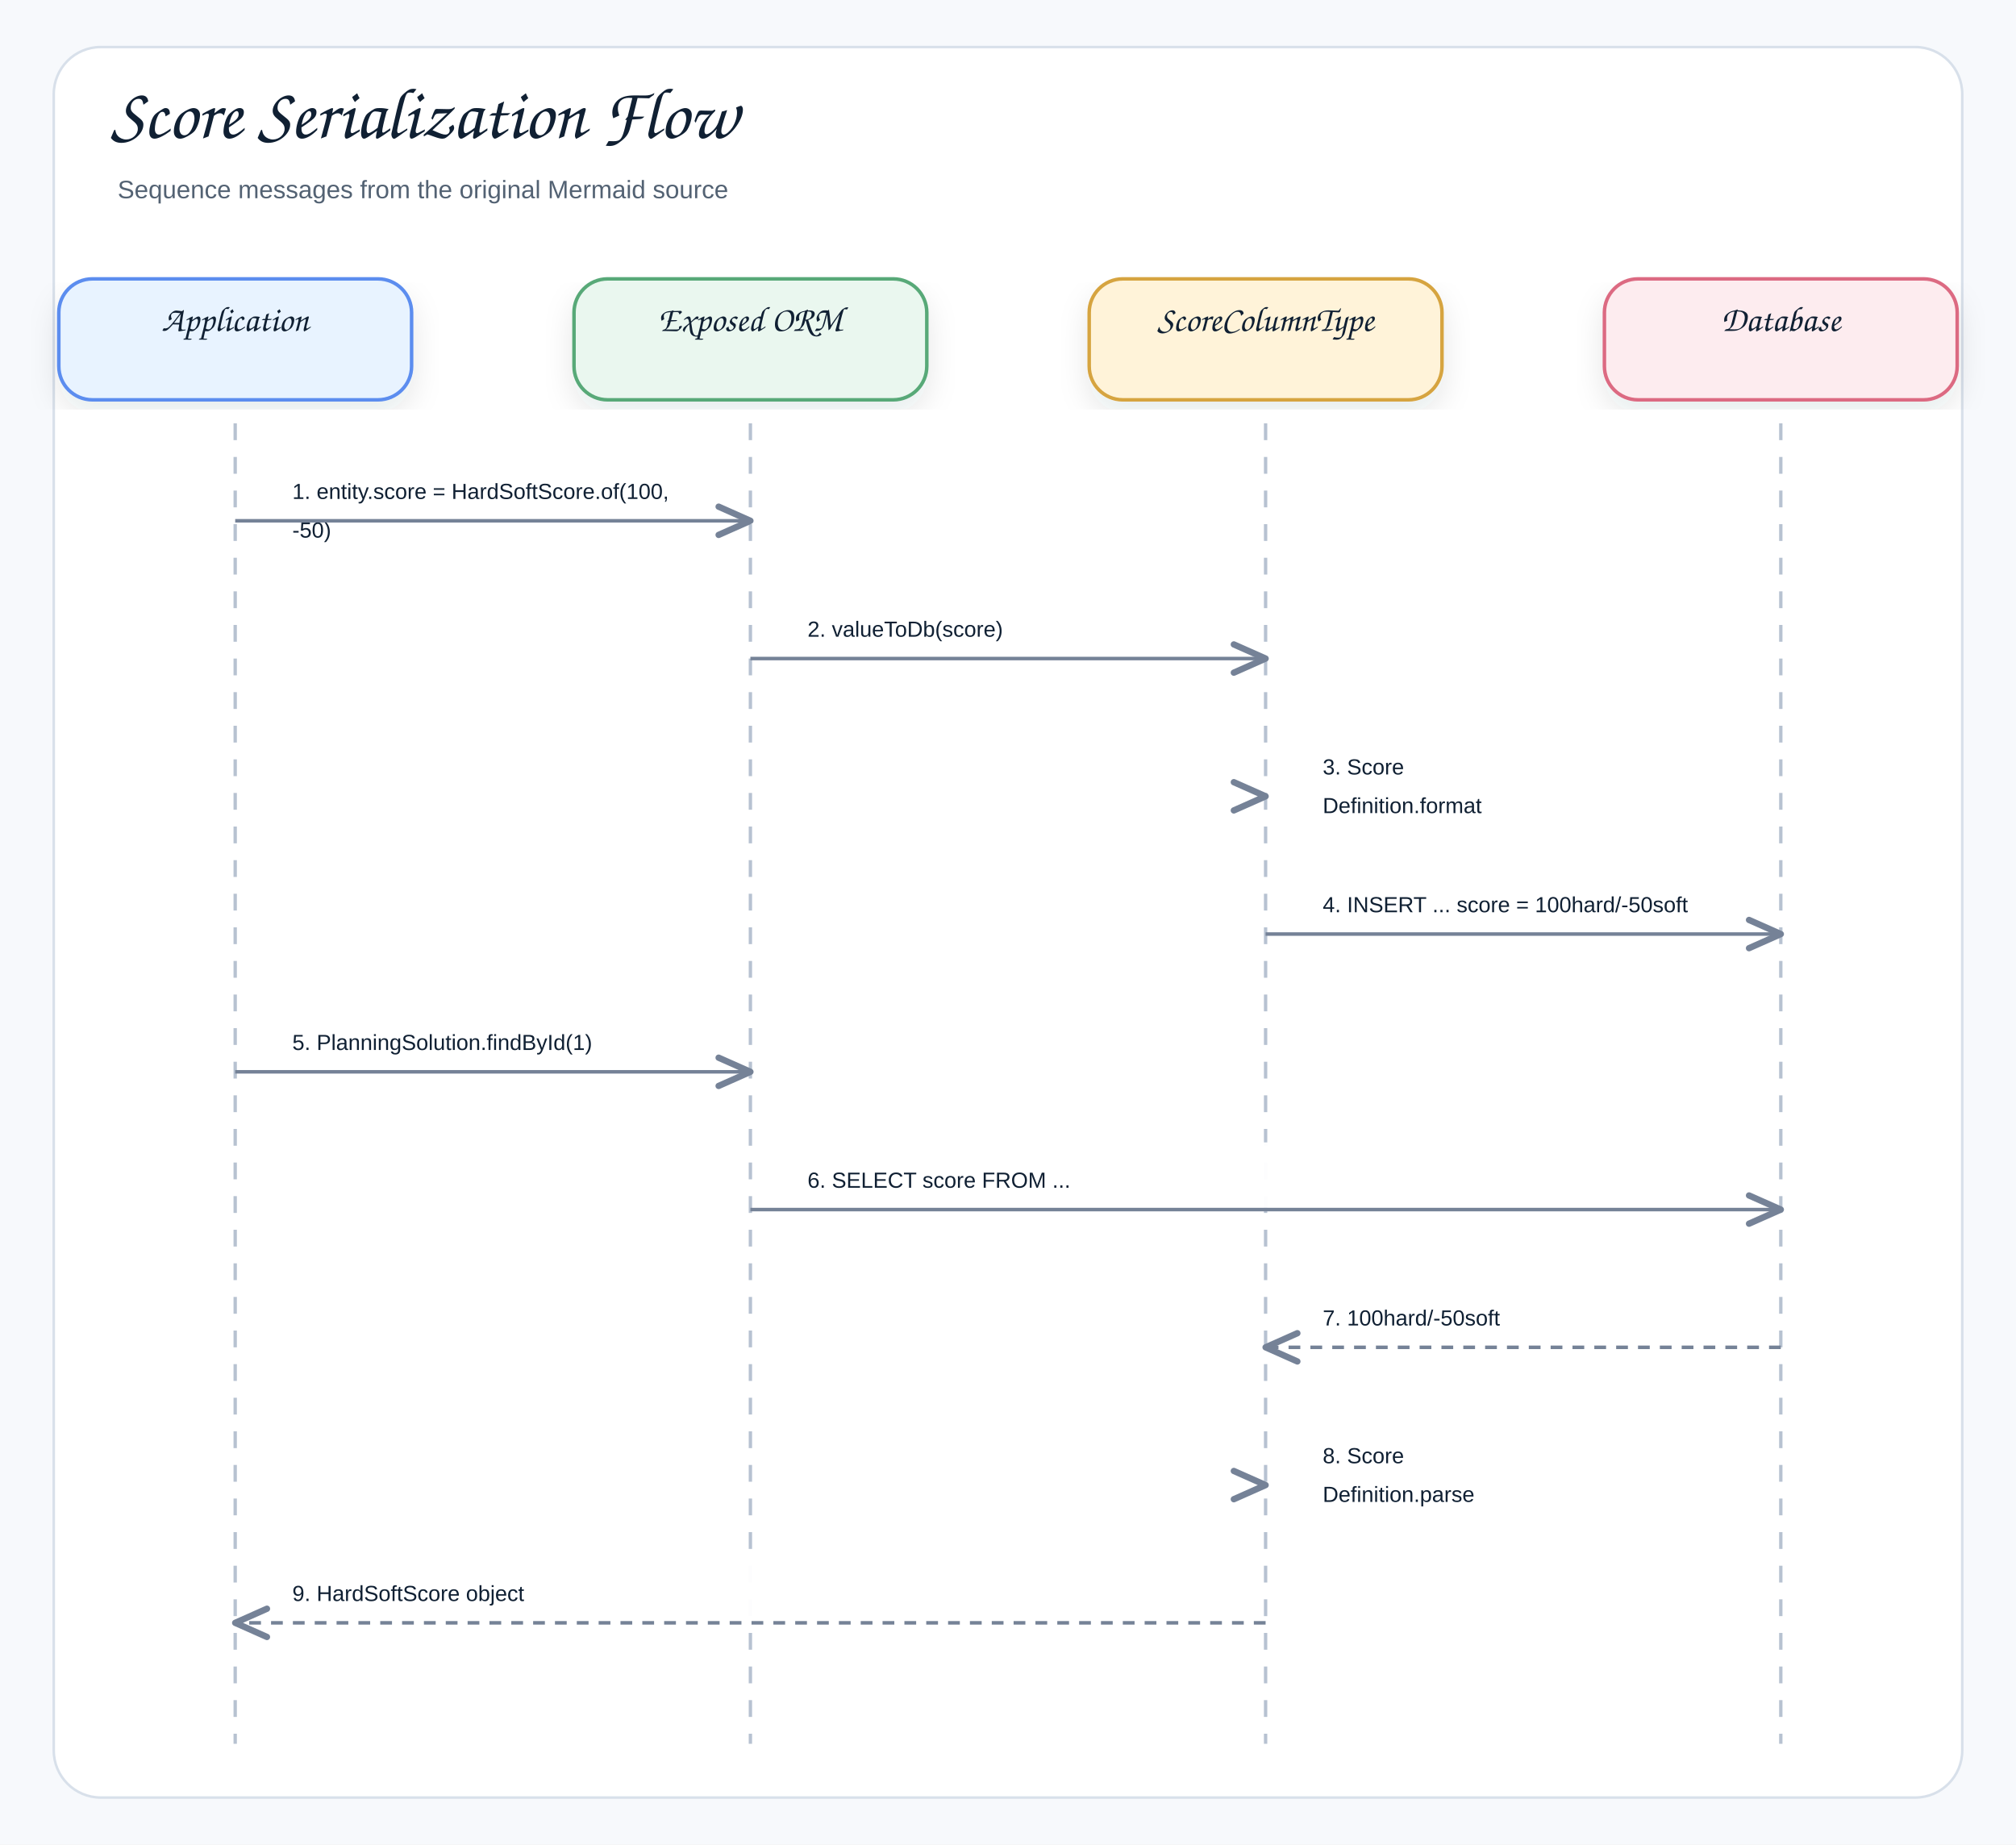
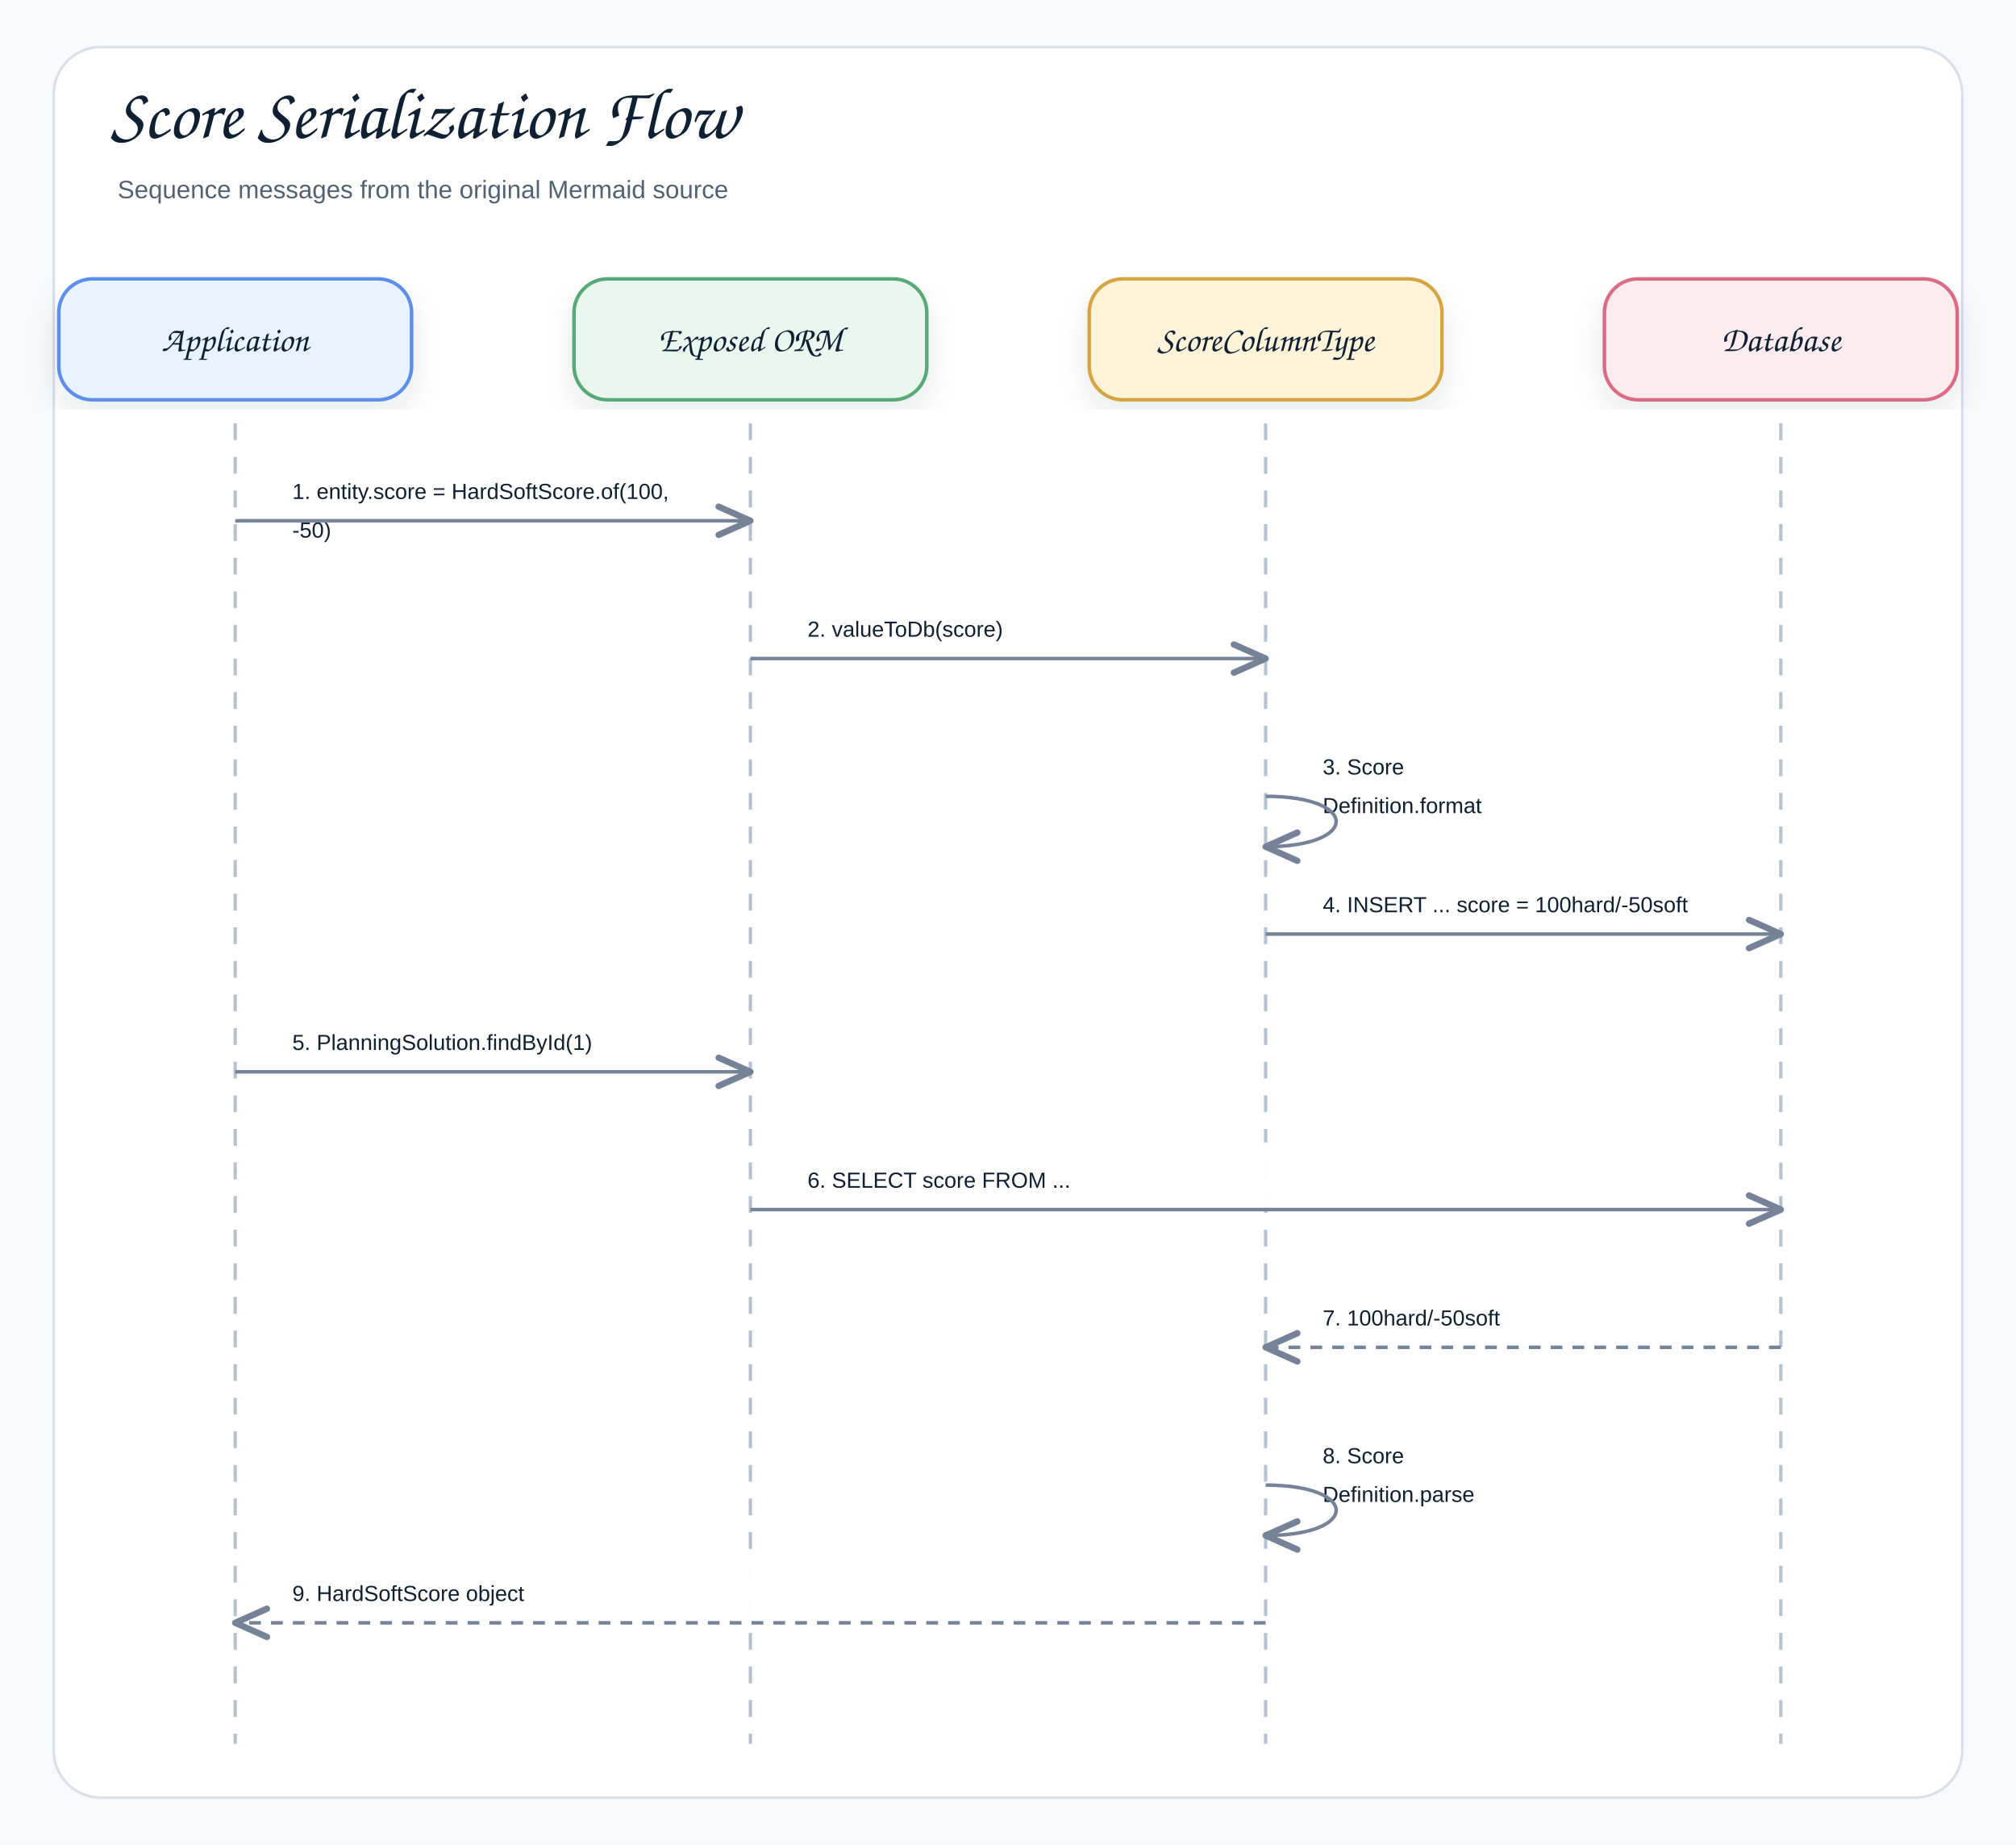
<svg xmlns="http://www.w3.org/2000/svg" width="1200" height="1098" viewBox="0 0 1200 1098" role="img" aria-label="Score Serialization Flow">
  <defs>
    <filter id="shadow" x="-8%" y="-8%" width="116%" height="116%">
      <feDropShadow dx="0" dy="8" stdDeviation="9" flood-color="#1f2937" flood-opacity="0.10" />
    </filter>
    <marker id="openArrow" markerWidth="12" markerHeight="10" refX="10" refY="5" orient="auto" markerUnits="strokeWidth">
      <path d="M 1 1 L 10 5 L 1 9" fill="none" stroke="#758297" stroke-width="1.8" stroke-linecap="round" stroke-linejoin="round" />
    </marker>
    <marker id="inherit" markerWidth="14" markerHeight="12" refX="12" refY="6" orient="auto" markerUnits="strokeWidth">
      <path d="M 0 1 L 12 6 L 0 11 Z" fill="#ffffff" stroke="#758297" stroke-width="1.8" />
    </marker>
    <style>
    .canvas{fill:#f7f9fc}.frame{fill:#fff;stroke:#d8e0ea;stroke-width:1.5}
    .title{font-family:"Architects Daughter","Comic Sans MS","Comic Sans",cursive;font-size:43px;font-weight:400;fill:#102033}
    .subtitle{font-family:"Comic Sans MS","Comic Sans","Comic Neue",Arial,sans-serif;font-size:15px;font-weight:400;fill:#536273}
    .label{font-family:"Architects Daughter","Comic Sans MS","Comic Sans",cursive;font-size:25px;font-weight:400;fill:#102033}
    .smallLabel{font-family:"Architects Daughter","Comic Sans MS","Comic Sans",cursive;font-size:21px;font-weight:400;fill:#102033}
    .mono{font-family:"Comic Sans MS","Comic Sans","Comic Neue",Arial,sans-serif;font-size:12px;font-weight:400;fill:#102033}
    .small{font-family:"Comic Sans MS","Comic Sans","Comic Neue",Arial,sans-serif;font-size:12px;font-weight:400;fill:#536273}
    .strong{font-family:"Comic Sans MS","Comic Sans","Comic Neue",Arial,sans-serif;font-size:13px;font-weight:400;fill:#102033}
    .card{stroke-width:2.1;filter:url(#shadow)}.compartment{stroke-width:1.5;fill:none}
    .line{stroke:#758297;stroke-width:2.1;fill:none;marker-end:url(#openArrow)}
    .plainLine{stroke:#758297;stroke-width:2.1;fill:none}
    .dashed{stroke:#758297;stroke-width:2.1;stroke-dasharray:7 6;fill:none;marker-end:url(#openArrow)}
    .inheritLine{stroke:#758297;stroke-width:2.2;fill:none;marker-end:url(#inherit)}
    .implLine{stroke:#758297;stroke-width:2.2;stroke-dasharray:8 7;fill:none;marker-end:url(#inherit)}
  </style>
  </defs>
  <rect class="canvas" width="1200" height="1098" />
  <rect class="frame" x="32" y="28" width="1136" height="1042" rx="28" />
  <text class="title" x="66" y="82">Score Serialization Flow</text>
  <text class="subtitle" x="70" y="118">Sequence messages from the original Mermaid source</text>
  <rect class="card" x="35" y="166" width="210" height="72" rx="20" fill="#E8F3FF" stroke="#5B8DEF" />
-   <text class="smallLabel" x="140" y="197" text-anchor="middle">Application</text>
+   <text class="smallLabel" x="140" y="209" text-anchor="middle">Application</text>
  <line x1="140" y1="252" x2="140" y2="1038" stroke="#b7c2d1" stroke-width="2" stroke-dasharray="10 10" />
  <rect class="card" x="341.667" y="166" width="210" height="72" rx="20" fill="#EAF7EF" stroke="#58A978" />
-   <text class="smallLabel" x="446.667" y="197" text-anchor="middle">Exposed ORM</text>
+   <text class="smallLabel" x="446.667" y="209" text-anchor="middle">Exposed ORM</text>
  <line x1="446.667" y1="252" x2="446.667" y2="1038" stroke="#b7c2d1" stroke-width="2" stroke-dasharray="10 10" />
  <rect class="card" x="648.333" y="166" width="210" height="72" rx="20" fill="#FFF3D9" stroke="#D6A441" />
-   <text class="smallLabel" x="753.333" y="197" text-anchor="middle">ScoreColumnType</text>
+   <text class="smallLabel" x="753.333" y="209" text-anchor="middle">ScoreColumnType</text>
  <line x1="753.333" y1="252" x2="753.333" y2="1038" stroke="#b7c2d1" stroke-width="2" stroke-dasharray="10 10" />
  <rect class="card" x="955" y="166" width="210" height="72" rx="20" fill="#FDECEF" stroke="#DC6B82" />
-   <text class="smallLabel" x="1060" y="197" text-anchor="middle">Database</text>
+   <text class="smallLabel" x="1060" y="209" text-anchor="middle">Database</text>
  <line x1="1060" y1="252" x2="1060" y2="1038" stroke="#b7c2d1" stroke-width="2" stroke-dasharray="10 10" />
  <rect x="158" y="270" width="270.667" height="62" rx="12" fill="#ffffff" opacity="0.97" />
  <text class="strong" x="174" y="297" text-anchor="start">1. entity.score = HardSoftScore.of(100,</text>
  <text class="strong" x="174" y="320" text-anchor="start">-50)</text>
  <path class="line" d="M140 310 L446.667 310" />
  <rect x="464.667" y="352" width="270.667" height="39" rx="12" fill="#ffffff" opacity="0.97" />
  <text class="strong" x="480.667" y="379" text-anchor="start">2. valueToDb(score)</text>
  <path class="line" d="M446.667 392 L753.333 392" />
  <rect x="771.333" y="434" width="190" height="62" rx="12" fill="#ffffff" opacity="0.97" />
  <text class="strong" x="787.333" y="461" text-anchor="start">3. Score</text>
  <text class="strong" x="787.333" y="484" text-anchor="start">Definition.format</text>
-   <path class="line" d="M753.333 474 L753.333 474" />
+   <path class="line" d="M753.333 474 C809.333 474 809.333 504 753.333 504" />
  <rect x="771.333" y="516" width="270.667" height="39" rx="12" fill="#ffffff" opacity="0.97" />
  <text class="strong" x="787.333" y="543" text-anchor="start">4. INSERT ... score = 100hard/-50soft</text>
  <path class="line" d="M753.333 556 L1060 556" />
  <rect x="158" y="598" width="270.667" height="39" rx="12" fill="#ffffff" opacity="0.97" />
  <text class="strong" x="174" y="625" text-anchor="start">5. PlanningSolution.findById(1)</text>
  <path class="line" d="M140 638 L446.667 638" />
  <rect x="464.667" y="680" width="577.333" height="39" rx="12" fill="#ffffff" opacity="0.97" />
  <text class="strong" x="480.667" y="707" text-anchor="start">6. SELECT score FROM ...</text>
  <path class="line" d="M446.667 720 L1060 720" />
  <rect x="771.333" y="762" width="270.667" height="39" rx="12" fill="#ffffff" opacity="0.97" />
  <text class="strong" x="787.333" y="789" text-anchor="start">7. 100hard/-50soft</text>
  <path class="dashed" d="M1060 802 L753.333 802" />
  <rect x="771.333" y="844" width="190" height="62" rx="12" fill="#ffffff" opacity="0.97" />
  <text class="strong" x="787.333" y="871" text-anchor="start">8. Score</text>
  <text class="strong" x="787.333" y="894" text-anchor="start">Definition.parse</text>
-   <path class="line" d="M753.333 884 L753.333 884" />
+   <path class="line" d="M753.333 884 C809.333 884 809.333 914 753.333 914" />
  <rect x="158" y="926" width="577.333" height="39" rx="12" fill="#ffffff" opacity="0.97" />
  <text class="strong" x="174" y="953" text-anchor="start">9. HardSoftScore object</text>
  <path class="dashed" d="M753.333 966 L140 966" />
</svg>
